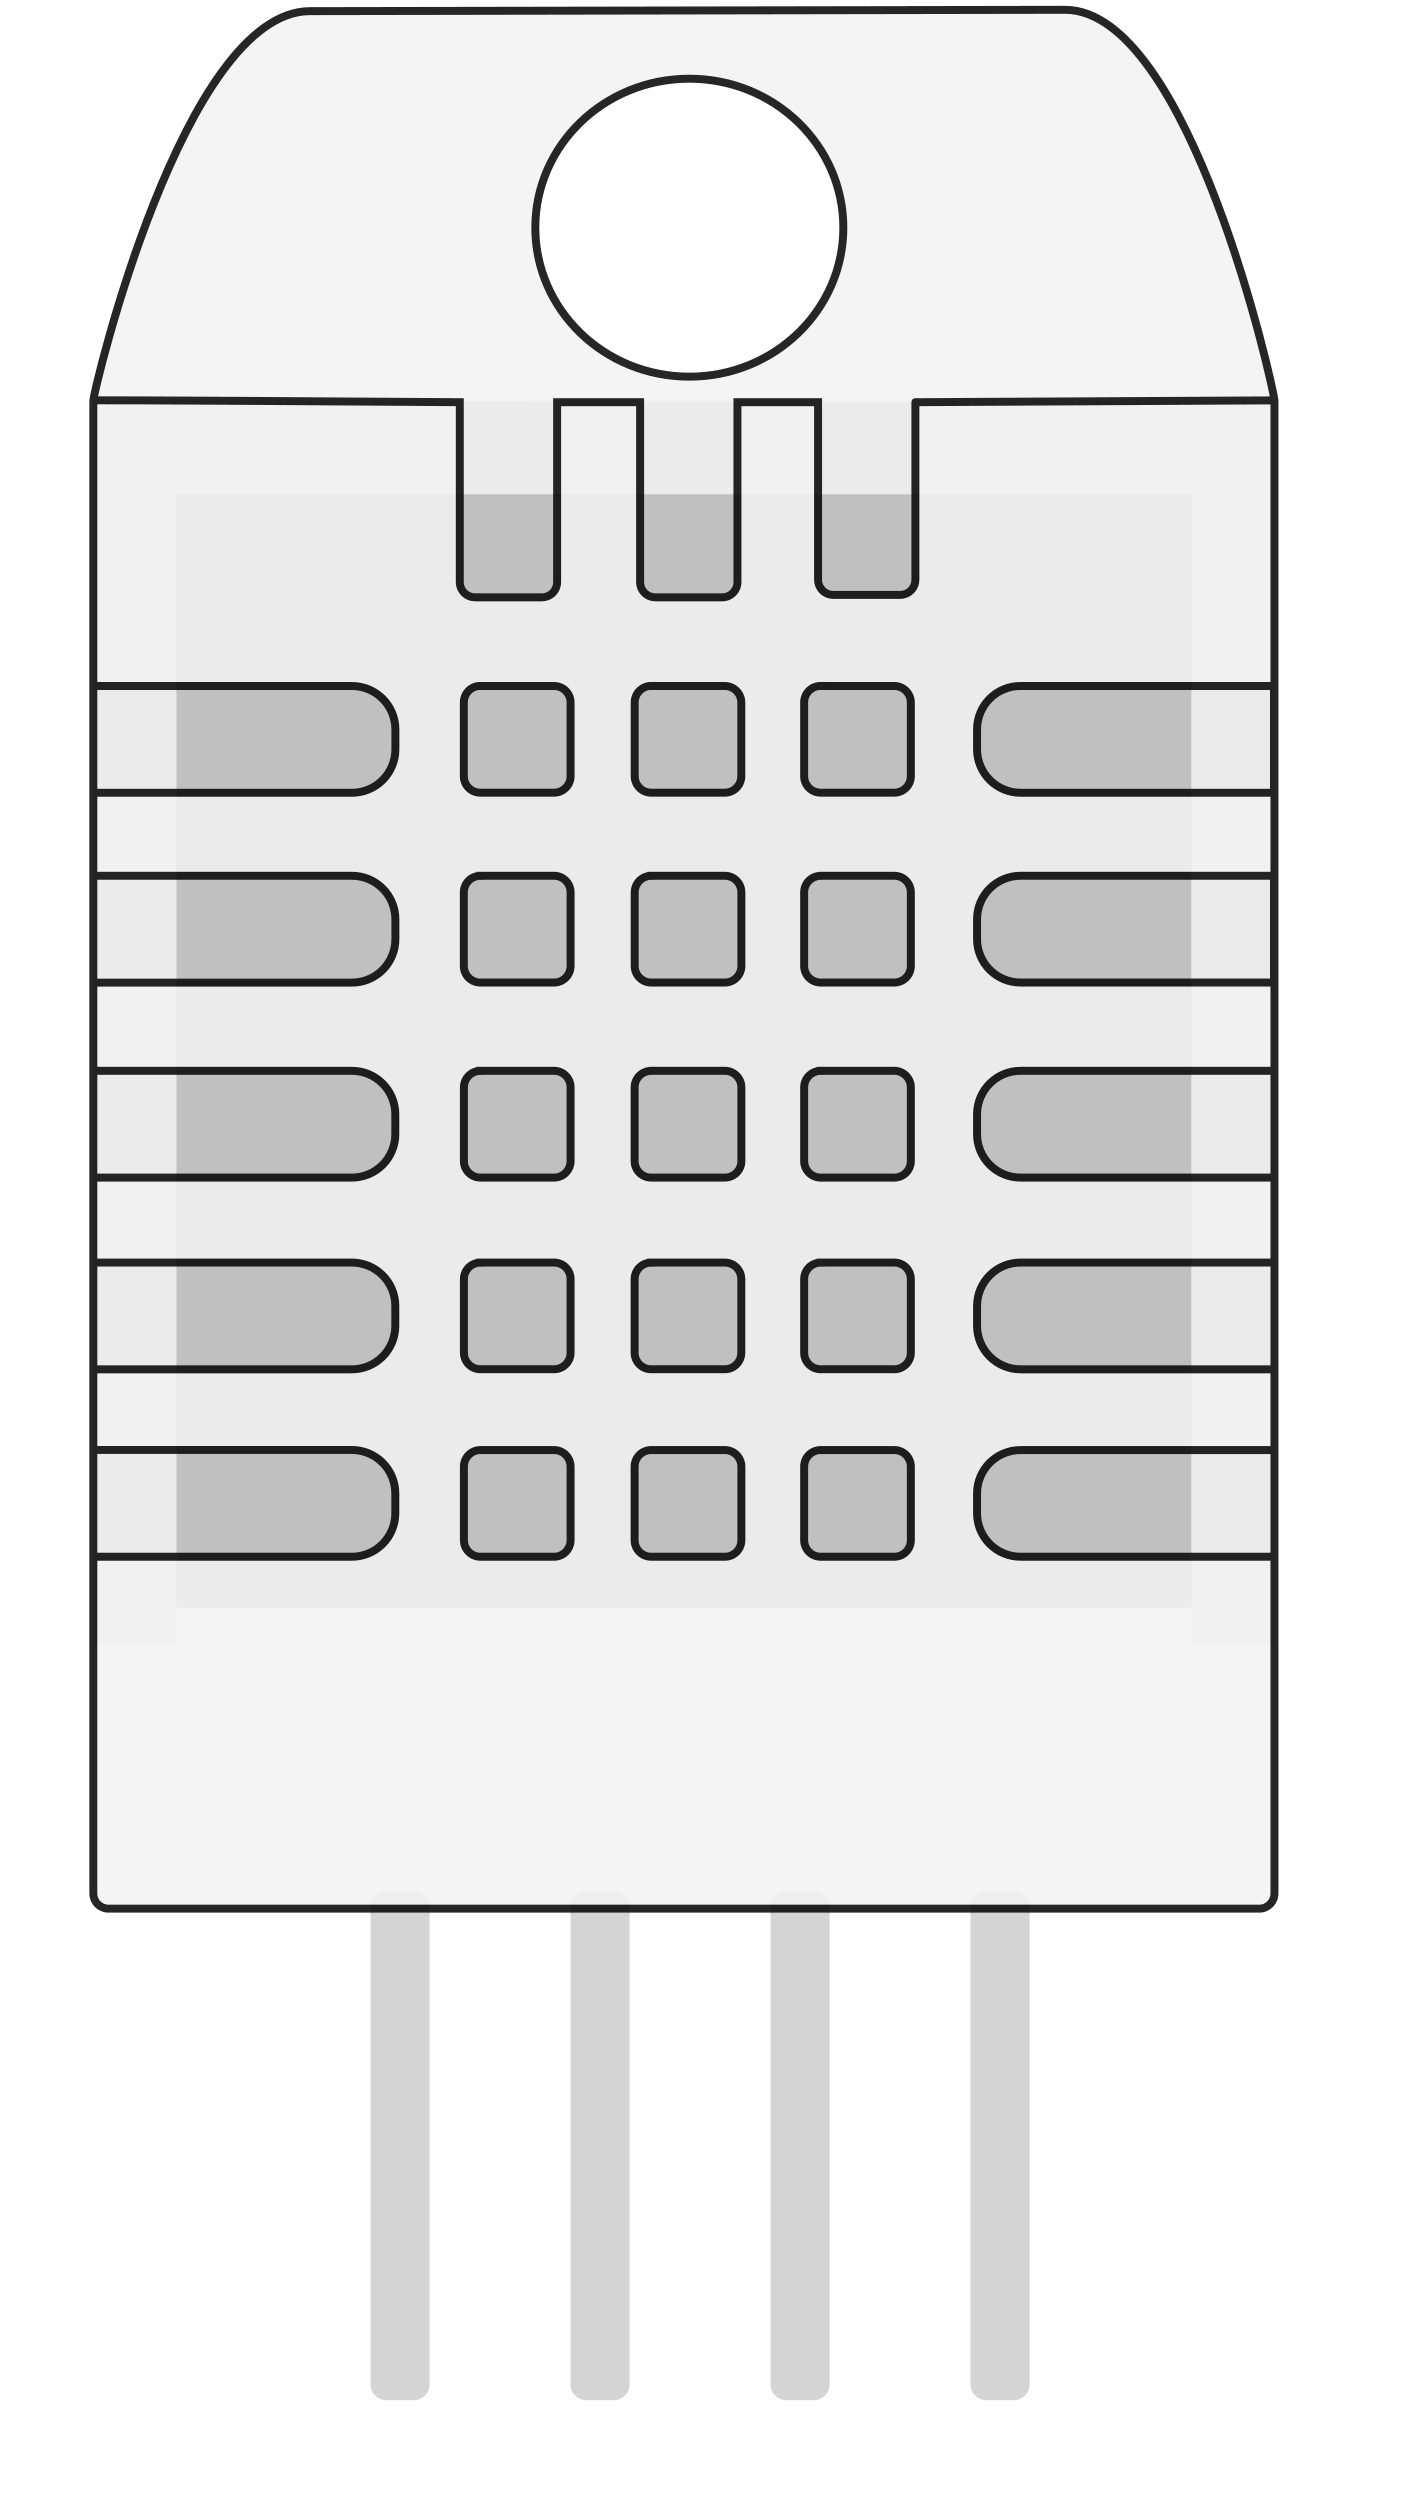
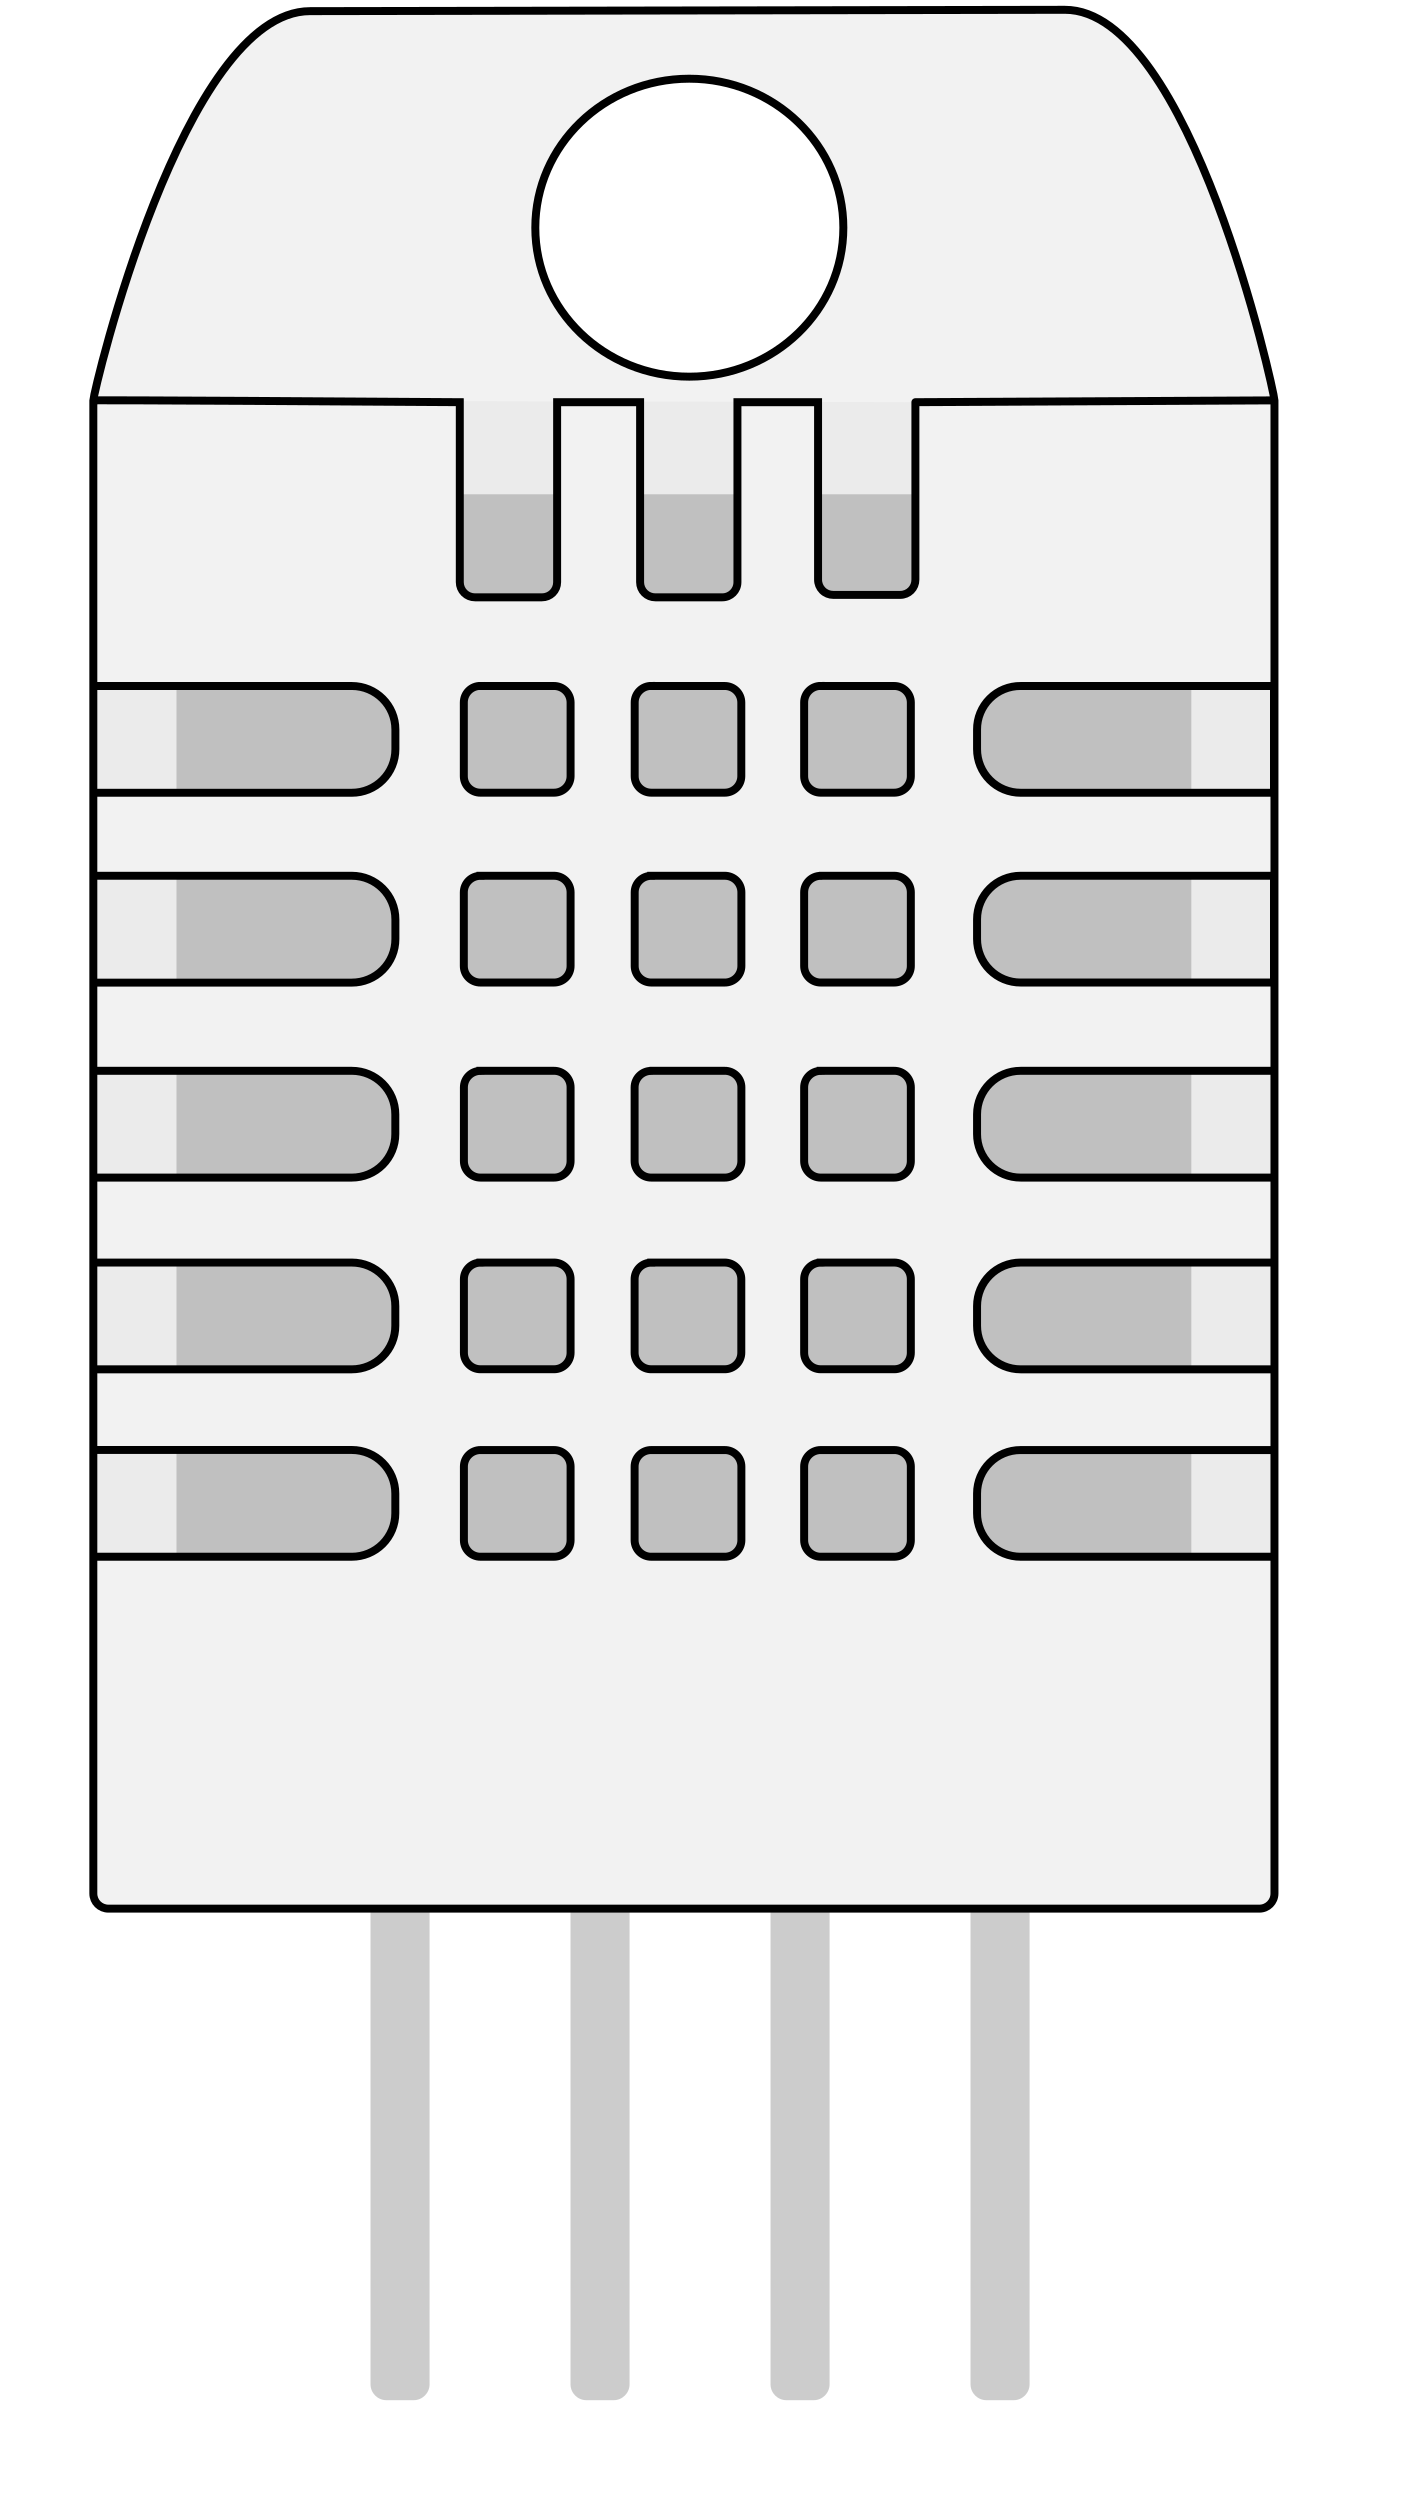
<svg xmlns="http://www.w3.org/2000/svg" viewBox="0 0 70 124.99">
  <defs id="defs35" />
-   <g id="g37" transform="translate(-10,-20)">
-     <rect style="fill:#c0c0c0;stroke:none;stroke-width:0.7;stroke-linecap:round" id="rect35" width="53.115" height="58.5" x="17.964" y="41.872" />
-     <path id="rect36" style="fill:#ebebeb;fill-opacity:1;stroke:none;stroke-width:0.7;stroke-linecap:round" d="M 14.666,40.018 V 102.266 H 18.824 V 44.712 H 69.561 V 102.266 H 73.718 V 40.018 Z" />
-     <rect x="28.524" y="114.564" width="2.953" height="25.436" rx="0.796" id="rect28" ry="0.796" style="opacity:0.85;fill:#cccccc;stroke-width:0.835;stroke-linecap:round" />
-     <rect x="38.523" y="114.564" width="2.953" height="25.436" rx="0.796" id="rect29" ry="0.796" style="opacity:0.85;fill:#cccccc;stroke-width:0.835;stroke-linecap:round" />
-     <rect x="48.523" y="114.564" width="2.953" height="25.436" rx="0.796" id="rect30" ry="0.796" style="opacity:0.85;fill:#cccccc;stroke-width:0.835;stroke-linecap:round" />
-     <rect x="58.522" y="114.564" width="2.953" height="25.436" rx="0.796" id="rect31" ry="0.796" style="opacity:0.85;fill:#cccccc;stroke-width:0.835;stroke-linecap:round" />
-     <path d="M 73.718,114.669 V 40.017 M 73.718,40.017 C 73.718,39.596 69.51,20.482 63.238,20.49 L 25.504,20.557 C 19.166,20.557 14.666,39.596 14.666,40.017 V 114.669 C 14.666,115.091 15.005,115.425 15.422,115.425 H 72.962 A 0.756,0.756 0 0 0 73.718,114.669 M 44.448,23.935 H 44.464 C 48.716,23.935 52.164,27.27 52.164,31.384 52.164,35.498 48.716,38.832 44.464,38.832 40.212,38.832 36.763,35.498 36.763,31.384 36.763,27.274 40.2,23.943 44.448,23.935 Z M 34.023,54.297 H 37.696 A 0.827,0.827 0 0 1 38.527,55.123 V 58.804 A 0.827,0.827 0 0 1 37.7,59.631 H 34.023 A 0.827,0.827 0 0 1 33.189,58.804 V 55.123 A 0.827,0.827 0 0 1 34.023,54.293 Z M 42.558,54.297 H 46.235 A 0.827,0.827 0 0 1 47.062,55.123 V 58.804 A 0.827,0.827 0 0 1 46.235,59.631 H 42.558 A 0.827,0.827 0 0 1 41.732,58.804 V 55.123 A 0.827,0.827 0 0 1 42.558,54.293 Z M 51.03,54.297 H 54.711 A 0.827,0.827 0 0 1 55.538,55.123 V 58.804 A 0.827,0.827 0 0 1 54.711,59.631 H 51.03 A 0.827,0.827 0 0 1 50.204,58.804 V 55.123 A 0.827,0.827 0 0 1 51.03,54.293 Z M 73.694,54.297 V 59.635 M 73.694,59.635 H 61.03 A 2.177,2.177 0 0 1 58.849,57.454 V 56.474 A 2.165,2.165 0 0 1 61.03,54.297 H 73.694 M 14.666,54.297 H 27.587 C 28.795,54.297 29.768,55.269 29.768,56.474 V 57.458 A 2.173,2.173 0 0 1 27.587,59.635 H 14.666 M 14.666,63.785 H 27.587 C 28.795,63.785 29.768,64.757 29.768,65.966 V 66.946 A 2.173,2.173 0 0 1 27.587,69.127 H 14.666 M 34.023,63.785 H 37.696 A 0.827,0.827 0 0 1 38.527,64.615 V 68.292 A 0.827,0.827 0 0 1 37.7,69.123 H 34.023 A 0.827,0.827 0 0 1 33.189,68.296 V 64.615 A 0.827,0.827 0 0 1 34.023,63.789 Z M 42.558,63.785 H 46.235 A 0.827,0.827 0 0 1 47.066,64.615 V 68.292 A 0.827,0.827 0 0 1 46.235,69.123 H 42.558 A 0.827,0.827 0 0 1 41.732,68.296 V 64.615 A 0.827,0.827 0 0 1 42.558,63.789 Z M 51.034,63.785 H 54.711 A 0.827,0.827 0 0 1 55.538,64.615 V 68.292 A 0.827,0.827 0 0 1 54.711,69.123 H 51.034 A 0.827,0.827 0 0 1 50.204,68.296 V 64.615 A 0.827,0.827 0 0 1 51.03,63.789 Z M 61.03,63.785 H 73.694 V 69.123 H 61.03 A 2.173,2.173 0 0 1 58.849,66.946 V 65.962 C 58.849,64.757 59.821,63.785 61.03,63.785 Z M 14.666,73.536 H 27.587 C 28.795,73.536 29.764,74.509 29.764,75.717 V 76.698 A 2.173,2.173 0 0 1 27.587,78.875 H 14.666 M 34.019,73.536 H 37.696 A 0.827,0.827 0 0 1 38.527,74.367 V 78.044 A 0.827,0.827 0 0 1 37.7,78.875 H 34.019 A 0.827,0.827 0 0 1 33.193,78.048 V 74.367 A 0.827,0.827 0 0 1 34.019,73.54 Z M 42.558,73.536 H 46.231 A 0.827,0.827 0 0 1 47.066,74.367 V 78.044 A 0.827,0.827 0 0 1 46.231,78.875 H 42.558 A 0.827,0.827 0 0 1 41.728,78.048 V 74.367 A 0.827,0.827 0 0 1 42.554,73.54 Z M 51.03,73.536 H 54.707 A 0.827,0.827 0 0 1 55.538,74.367 V 78.044 A 0.827,0.827 0 0 1 54.711,78.875 H 51.03 A 0.827,0.827 0 0 1 50.204,78.048 V 74.367 A 0.827,0.827 0 0 1 51.03,73.54 Z M 73.694,78.875 H 61.03 A 2.173,2.173 0 0 1 58.849,76.698 V 75.713 C 58.849,74.509 59.821,73.536 61.03,73.536 H 73.694 M 73.694,88.461 H 61.026 A 2.177,2.177 0 0 1 58.849,86.28 V 85.3 C 58.849,84.095 59.821,83.123 61.026,83.123 H 73.694 M 14.666,83.123 H 27.587 C 28.795,83.123 29.764,84.095 29.764,85.3 V 86.284 A 2.173,2.173 0 0 1 27.587,88.461 H 14.666 M 34.019,83.123 H 37.696 A 0.827,0.827 0 0 1 38.527,83.953 V 87.631 A 0.827,0.827 0 0 1 37.7,88.457 H 34.019 A 0.827,0.827 0 0 1 33.193,87.631 V 83.953 A 0.827,0.827 0 0 1 34.019,83.127 Z M 42.558,83.123 H 46.235 A 0.827,0.827 0 0 1 47.062,83.953 V 87.631 A 0.827,0.827 0 0 1 46.235,88.457 H 42.558 A 0.827,0.827 0 0 1 41.728,87.631 V 83.953 A 0.827,0.827 0 0 1 42.558,83.127 Z M 51.03,83.123 H 54.707 A 0.827,0.827 0 0 1 55.538,83.953 V 87.631 A 0.827,0.827 0 0 1 54.711,88.457 H 51.03 A 0.827,0.827 0 0 1 50.204,87.631 V 83.953 A 0.827,0.827 0 0 1 51.03,83.127 Z M 14.666,92.493 H 27.587 C 28.795,92.493 29.764,93.465 29.764,94.674 V 95.658 A 2.173,2.173 0 0 1 27.587,97.831 H 14.666 M 34.019,92.497 H 37.696 A 0.827,0.827 0 0 1 38.527,93.323 V 97 A 0.827,0.827 0 0 1 37.7,97.831 H 34.019 A 0.827,0.827 0 0 1 33.193,97.004 V 93.327 A 0.827,0.827 0 0 1 34.019,92.497 Z M 42.558,92.497 H 46.231 A 0.827,0.827 0 0 1 47.066,93.323 V 97 A 0.827,0.827 0 0 1 46.231,97.831 H 42.558 A 0.827,0.827 0 0 1 41.728,97.004 V 93.327 A 0.827,0.827 0 0 1 42.554,92.497 Z M 51.03,92.497 H 54.707 A 0.827,0.827 0 0 1 55.538,93.323 V 97 A 0.827,0.827 0 0 1 54.711,97.831 H 51.03 A 0.827,0.827 0 0 1 50.204,97.004 V 93.327 A 0.827,0.827 0 0 1 51.03,92.497 Z M 73.694,97.831 H 61.026 A 2.173,2.173 0 0 1 58.849,95.654 V 94.67 C 58.849,93.465 59.821,92.497 61.026,92.497 H 73.694 M 55.766,40.108 V 48.982 A 0.756,0.756 0 0 1 55.007,49.742 H 51.66 A 0.756,0.756 0 0 1 50.9,48.982 V 40.108 H 46.869 V 49.108 A 0.756,0.756 0 0 1 46.113,49.864 H 42.763 A 0.756,0.756 0 0 1 42.003,49.108 V 40.108 H 37.854 V 49.108 A 0.756,0.756 0 0 1 37.094,49.864 H 33.748 A 0.756,0.756 0 0 1 32.988,49.108 V 40.108 C 14.599,39.986 14.666,40.017 14.666,40.017 M 73.718,40.017 55.766,40.108 V 40.108" fill="#f2f2f2" stroke="#000000" stroke-linecap="round" stroke-width="0.398" id="path31" style="opacity:0.85" />
-     <g id="g32" transform="matrix(0.9895425,0,0,0.9895741,-5.321511,0.4114143)" style="stroke-width:1.011" />
-     <g id="g33" transform="matrix(0.9895425,0,0,0.9895741,-5.321511,0.4114143)" style="stroke-width:1.011" />
-     <g id="g34" transform="matrix(0.9895425,0,0,0.9895741,-5.321511,0.4114143)" style="stroke-width:1.011" />
-     <g id="g35" transform="matrix(0.9895425,0,0,0.9895741,-5.321511,0.4114143)" style="stroke-width:1.011" />
+   <rect style="fill:#c0c0c0;stroke:none;stroke-width:0.7;stroke-linecap:round;opacity:1" id="rect35" width="53.115" height="58.5" x="7.964" y="21.872" />
+   <path id="rect36" style="fill:#ebebeb;fill-opacity:1;stroke:none;stroke-width:0.7;stroke-linecap:round;opacity:1" d="M 4.666,20.018 V 82.266 H 8.824 V 24.712 H 59.561 V 82.266 H 63.718 V 20.018 Z" />
+   <rect x="18.524" y="94.564" width="2.953" height="25.436" rx="0.796" id="rect28" ry="0.796" style="opacity:1;fill:#cccccc;stroke-width:0.835;stroke-linecap:round" />
+   <rect x="28.523" y="94.564" width="2.953" height="25.436" rx="0.796" id="rect29" ry="0.796" style="opacity:1;fill:#cccccc;stroke-width:0.835;stroke-linecap:round" />
+   <rect x="38.523" y="94.564" width="2.953" height="25.436" rx="0.796" id="rect30" ry="0.796" style="opacity:1;fill:#cccccc;stroke-width:0.835;stroke-linecap:round" />
+   <rect x="48.522" y="94.564" width="2.953" height="25.436" rx="0.796" id="rect31" ry="0.796" style="opacity:1;fill:#cccccc;stroke-width:0.835;stroke-linecap:round" />
+   <path d="M 63.718,94.669 V 20.017 M 63.718,20.017 C 63.718,19.596 59.51,0.482 53.238,0.49 L 15.504,0.557 C 9.166,0.557 4.666,19.596 4.666,20.017 V 94.669 C 4.666,95.091 5.005,95.425 5.422,95.425 H 62.962 A 0.756,0.756 0 0 0 63.718,94.669 M 34.448,3.935 H 34.464 C 38.716,3.935 42.164,7.27 42.164,11.384 42.164,15.498 38.716,18.832 34.464,18.832 30.212,18.832 26.763,15.498 26.763,11.384 26.763,7.274 30.2,3.943 34.448,3.935 Z M 24.023,34.297 H 27.696 A 0.827,0.827 0 0 1 28.527,35.123 V 38.804 A 0.827,0.827 0 0 1 27.7,39.631 H 24.023 A 0.827,0.827 0 0 1 23.189,38.804 V 35.123 A 0.827,0.827 0 0 1 24.023,34.293 Z M 32.558,34.297 H 36.235 A 0.827,0.827 0 0 1 37.062,35.123 V 38.804 A 0.827,0.827 0 0 1 36.235,39.631 H 32.558 A 0.827,0.827 0 0 1 31.732,38.804 V 35.123 A 0.827,0.827 0 0 1 32.558,34.293 Z M 41.03,34.297 H 44.711 A 0.827,0.827 0 0 1 45.538,35.123 V 38.804 A 0.827,0.827 0 0 1 44.711,39.631 H 41.03 A 0.827,0.827 0 0 1 40.204,38.804 V 35.123 A 0.827,0.827 0 0 1 41.03,34.293 Z M 63.694,34.297 V 39.635 M 63.694,39.635 H 51.03 A 2.177,2.177 0 0 1 48.849,37.454 V 36.474 A 2.165,2.165 0 0 1 51.03,34.297 H 63.694 M 4.666,34.297 H 17.587 C 18.795,34.297 19.768,35.269 19.768,36.474 V 37.458 A 2.173,2.173 0 0 1 17.587,39.635 H 4.666 M 4.666,43.785 H 17.587 C 18.795,43.785 19.768,44.757 19.768,45.966 V 46.946 A 2.173,2.173 0 0 1 17.587,49.127 H 4.666 M 24.023,43.785 H 27.696 A 0.827,0.827 0 0 1 28.527,44.615 V 48.292 A 0.827,0.827 0 0 1 27.7,49.123 H 24.023 A 0.827,0.827 0 0 1 23.189,48.296 V 44.615 A 0.827,0.827 0 0 1 24.023,43.789 Z M 32.558,43.785 H 36.235 A 0.827,0.827 0 0 1 37.066,44.615 V 48.292 A 0.827,0.827 0 0 1 36.235,49.123 H 32.558 A 0.827,0.827 0 0 1 31.732,48.296 V 44.615 A 0.827,0.827 0 0 1 32.558,43.789 Z M 41.034,43.785 H 44.711 A 0.827,0.827 0 0 1 45.538,44.615 V 48.292 A 0.827,0.827 0 0 1 44.711,49.123 H 41.034 A 0.827,0.827 0 0 1 40.204,48.296 V 44.615 A 0.827,0.827 0 0 1 41.03,43.789 Z M 51.03,43.785 H 63.694 V 49.123 H 51.03 A 2.173,2.173 0 0 1 48.849,46.946 V 45.962 C 48.849,44.757 49.821,43.785 51.03,43.785 Z M 4.666,53.536 H 17.587 C 18.795,53.536 19.764,54.509 19.764,55.717 V 56.698 A 2.173,2.173 0 0 1 17.587,58.875 H 4.666 M 24.019,53.536 H 27.696 A 0.827,0.827 0 0 1 28.527,54.367 V 58.044 A 0.827,0.827 0 0 1 27.7,58.875 H 24.019 A 0.827,0.827 0 0 1 23.193,58.048 V 54.367 A 0.827,0.827 0 0 1 24.019,53.54 Z M 32.558,53.536 H 36.231 A 0.827,0.827 0 0 1 37.066,54.367 V 58.044 A 0.827,0.827 0 0 1 36.231,58.875 H 32.558 A 0.827,0.827 0 0 1 31.728,58.048 V 54.367 A 0.827,0.827 0 0 1 32.554,53.54 Z M 41.03,53.536 H 44.707 A 0.827,0.827 0 0 1 45.538,54.367 V 58.044 A 0.827,0.827 0 0 1 44.711,58.875 H 41.03 A 0.827,0.827 0 0 1 40.204,58.048 V 54.367 A 0.827,0.827 0 0 1 41.03,53.54 Z M 63.694,58.875 H 51.03 A 2.173,2.173 0 0 1 48.849,56.698 V 55.713 C 48.849,54.509 49.821,53.536 51.03,53.536 H 63.694 M 63.694,68.461 H 51.026 A 2.177,2.177 0 0 1 48.849,66.28 V 65.3 C 48.849,64.095 49.821,63.123 51.026,63.123 H 63.694 M 4.666,63.123 H 17.587 C 18.795,63.123 19.764,64.095 19.764,65.3 V 66.284 A 2.173,2.173 0 0 1 17.587,68.461 H 4.666 M 24.019,63.123 H 27.696 A 0.827,0.827 0 0 1 28.527,63.953 V 67.631 A 0.827,0.827 0 0 1 27.7,68.457 H 24.019 A 0.827,0.827 0 0 1 23.193,67.631 V 63.953 A 0.827,0.827 0 0 1 24.019,63.127 Z M 32.558,63.123 H 36.235 A 0.827,0.827 0 0 1 37.062,63.953 V 67.631 A 0.827,0.827 0 0 1 36.235,68.457 H 32.558 A 0.827,0.827 0 0 1 31.728,67.631 V 63.953 A 0.827,0.827 0 0 1 32.558,63.127 Z M 41.03,63.123 H 44.707 A 0.827,0.827 0 0 1 45.538,63.953 V 67.631 A 0.827,0.827 0 0 1 44.711,68.457 H 41.03 A 0.827,0.827 0 0 1 40.204,67.631 V 63.953 A 0.827,0.827 0 0 1 41.03,63.127 Z M 4.666,72.493 H 17.587 C 18.795,72.493 19.764,73.465 19.764,74.674 V 75.658 A 2.173,2.173 0 0 1 17.587,77.831 H 4.666 M 24.019,72.497 H 27.696 A 0.827,0.827 0 0 1 28.527,73.323 V 77 A 0.827,0.827 0 0 1 27.7,77.831 H 24.019 A 0.827,0.827 0 0 1 23.193,77.004 V 73.327 A 0.827,0.827 0 0 1 24.019,72.497 Z M 32.558,72.497 H 36.231 A 0.827,0.827 0 0 1 37.066,73.323 V 77 A 0.827,0.827 0 0 1 36.231,77.831 H 32.558 A 0.827,0.827 0 0 1 31.728,77.004 V 73.327 A 0.827,0.827 0 0 1 32.554,72.497 Z M 41.03,72.497 H 44.707 A 0.827,0.827 0 0 1 45.538,73.323 V 77 A 0.827,0.827 0 0 1 44.711,77.831 H 41.03 A 0.827,0.827 0 0 1 40.204,77.004 V 73.327 A 0.827,0.827 0 0 1 41.03,72.497 Z M 63.694,77.831 H 51.026 A 2.173,2.173 0 0 1 48.849,75.654 V 74.67 C 48.849,73.465 49.821,72.497 51.026,72.497 H 63.694 M 45.766,20.108 V 28.982 A 0.756,0.756 0 0 1 45.007,29.742 H 41.66 A 0.756,0.756 0 0 1 40.9,28.982 V 20.108 H 36.869 V 29.108 A 0.756,0.756 0 0 1 36.113,29.864 H 32.763 A 0.756,0.756 0 0 1 32.003,29.108 V 20.108 H 27.854 V 29.108 A 0.756,0.756 0 0 1 27.094,29.864 H 23.748 A 0.756,0.756 0 0 1 22.988,29.108 V 20.108 C 4.599,19.986 4.666,20.017 4.666,20.017 M 63.718,20.017 45.766,20.108 V 20.108" fill="#f2f2f2" stroke="#000000" stroke-linecap="round" stroke-width="0.398" id="path31" style="opacity:1" />
+   <g id="g1">
+     <g id="g32" transform="matrix(0.9895425,0,0,0.9895741,-15.32151,-19.58859)" style="stroke-width:1.011" />
+     <g id="g33" transform="matrix(0.9895425,0,0,0.9895741,-15.32151,-19.58859)" style="stroke-width:1.011" />
+     <g id="g34" transform="matrix(0.9895425,0,0,0.9895741,-15.32151,-19.58859)" style="stroke-width:1.011" />
+     <g id="g35" transform="matrix(0.9895425,0,0,0.9895741,-15.32151,-19.58859)" style="stroke-width:1.011" />
  </g>
</svg>
